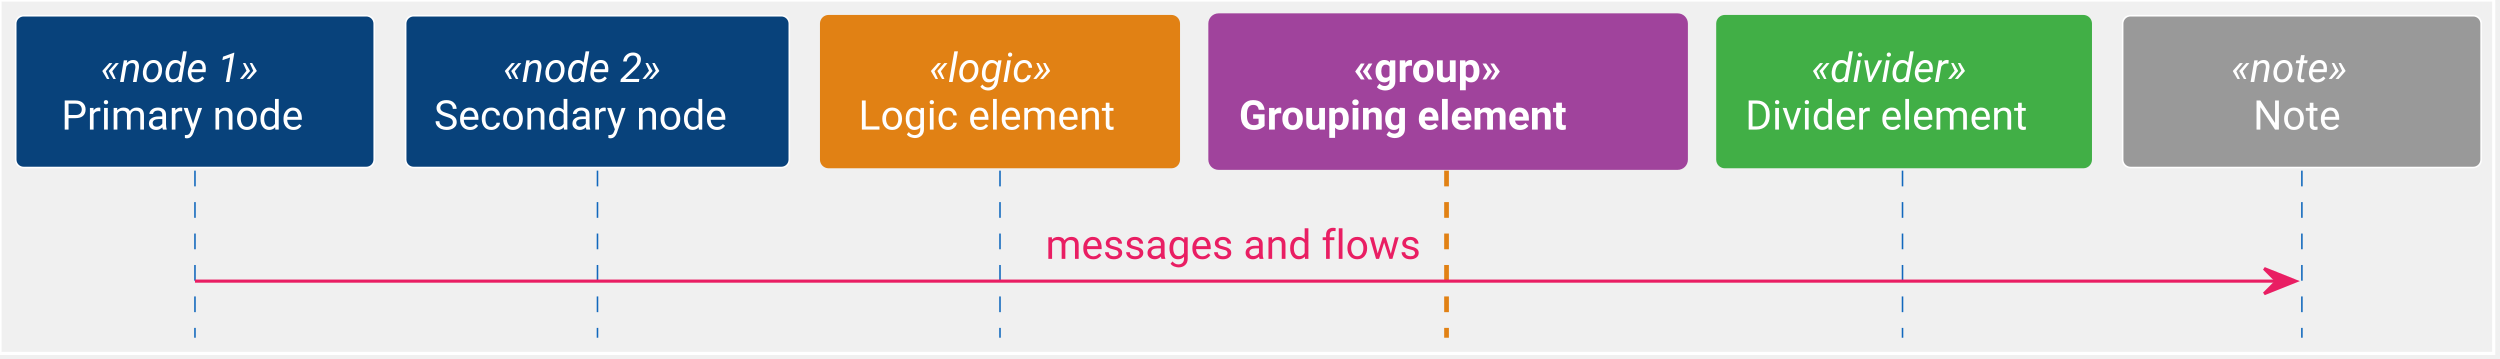
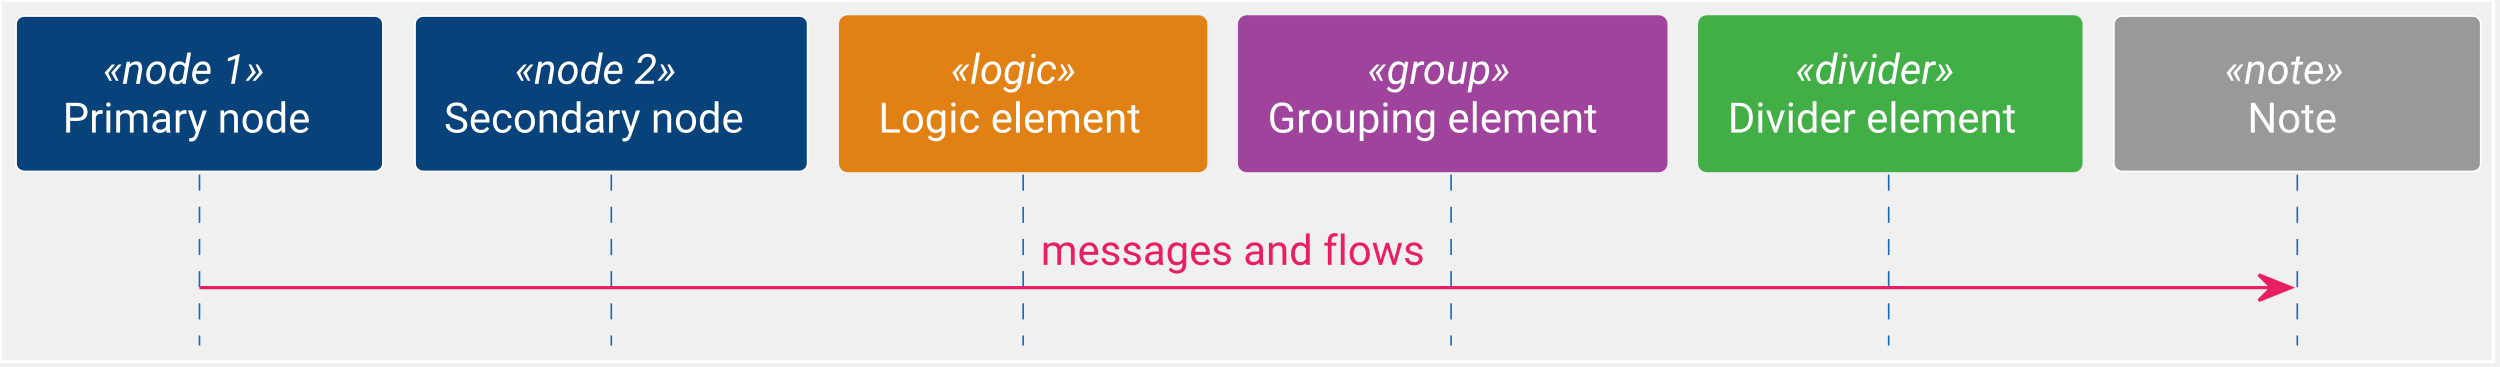
- <svg xmlns="http://www.w3.org/2000/svg" contentStyleType="text/css" height="114px" preserveAspectRatio="none" style="width:795px;height:114px;background:#FFFFFF;" version="1.1" viewBox="0 0 795 114" width="795px" zoomAndPan="magnify">
+ <svg xmlns="http://www.w3.org/2000/svg" contentStyleType="text/css" height="114px" preserveAspectRatio="none" style="width:777px;height:114px;background:#FFFFFF;" version="1.1" viewBox="0 0 777 114" width="777px" zoomAndPan="magnify">
  <defs />
  <g>
-     <rect fill="none" height="112.398" style="stroke:#FFFFFF;stroke-width:1.0;" width="793" x="0" y="0" />
+     <rect fill="none" height="112.398" style="stroke:#FFFFFF;stroke-width:1.0;" width="775" x="0" y="0" />
    <line style="stroke:#1168BD;stroke-width:0.5;stroke-dasharray:5.0,5.0;" x1="62" x2="62" y1="54.266" y2="107.398" />
    <line style="stroke:#1168BD;stroke-width:0.5;stroke-dasharray:5.0,5.0;" x1="190" x2="190" y1="54.266" y2="107.398" />
    <line style="stroke:#1168BD;stroke-width:0.5;stroke-dasharray:5.0,5.0;" x1="318" x2="318" y1="54.266" y2="107.398" />
-     <line style="stroke:#E18114;stroke-width:1.5;stroke-dasharray:5.0,5.0;" x1="460" x2="460" y1="54.266" y2="107.398" />
-     <line style="stroke:#1168BD;stroke-width:0.5;stroke-dasharray:5.0,5.0;" x1="605" x2="605" y1="54.266" y2="107.398" />
-     <line style="stroke:#1168BD;stroke-width:0.5;stroke-dasharray:5.0,5.0;" x1="732" x2="732" y1="54.266" y2="107.398" />
+     <line style="stroke:#1168BD;stroke-width:0.5;stroke-dasharray:5.0,5.0;" x1="451" x2="451" y1="54.266" y2="107.398" />
+     <line style="stroke:#1168BD;stroke-width:0.5;stroke-dasharray:5.0,5.0;" x1="587" x2="587" y1="54.266" y2="107.398" />
+     <line style="stroke:#1168BD;stroke-width:0.5;stroke-dasharray:5.0,5.0;" x1="714" x2="714" y1="54.266" y2="107.398" />
    <rect fill="#08427B" height="48.266" rx="2.5" ry="2.5" style="stroke:#FFFFFF;stroke-width:0.5;" width="114" x="5" y="5" />
    <text fill="#FFFFFF" font-family="Roboto" font-size="13" font-style="italic" lengthAdjust="spacing" textLength="60" x="32" y="26.067">«node 1»</text>
    <text fill="#FFFFFF" font-family="Roboto" font-size="13" lengthAdjust="spacing" textLength="85" x="19.5" y="41.2">Primary node</text>
    <rect fill="#08427B" height="48.266" rx="2.5" ry="2.5" style="stroke:#FFFFFF;stroke-width:0.5;" width="122" x="129" y="5" />
    <text fill="#FFFFFF" font-family="Roboto" font-size="13" font-style="italic" lengthAdjust="spacing" textLength="60" x="160" y="26.067">«node 2»</text>
    <text fill="#FFFFFF" font-family="Roboto" font-size="13" lengthAdjust="spacing" textLength="104" x="138" y="41.2">Secondary node</text>
    <rect fill="#E18114" height="48.266" rx="2.5" ry="2.5" style="stroke:#E18114;stroke-width:0.5;" width="114" x="261" y="5" />
    <text fill="#FFFFFF" font-family="Roboto" font-size="13" font-style="italic" lengthAdjust="spacing" textLength="45" x="295.5" y="26.067">«logic»</text>
    <text fill="#FFFFFF" font-family="Roboto" font-size="13" lengthAdjust="spacing" textLength="90" x="273" y="41.2">Logic element</text>
-     <rect fill="#A0439C" height="48.266" rx="2.5" ry="2.5" style="stroke:#A0439C;stroke-width:1.5;" width="151" x="385" y="5" />
-     <text fill="#FFFFFF" font-family="Roboto" font-size="13" font-weight="bold" lengthAdjust="spacing" textLength="60" x="430.5" y="26.067">«group»</text>
-     <text fill="#FFFFFF" font-family="Roboto" font-size="13" font-weight="bold" lengthAdjust="spacing" textLength="133" x="394" y="41.2">Grouping element</text>
-     <rect fill="#41AF46" height="48.266" rx="2.5" ry="2.5" style="stroke:#41AF46;stroke-width:0.5;" width="119" x="546" y="5" />
-     <text fill="#FFFFFF" font-family="Roboto" font-size="13" font-style="italic" lengthAdjust="spacing" textLength="59" x="576" y="26.067">«divider»</text>
-     <text fill="#FFFFFF" font-family="Roboto" font-size="13" lengthAdjust="spacing" textLength="101" x="555" y="41.2">Divider element</text>
-     <rect fill="#999999" height="48.266" rx="2.5" ry="2.5" style="stroke:#FFFFFF;stroke-width:0.5;" width="114" x="675" y="5" />
-     <text fill="#FFFFFF" font-family="Roboto" font-size="13" font-style="italic" lengthAdjust="spacing" textLength="45" x="709.5" y="26.067">«note»</text>
-     <text fill="#FFFFFF" font-family="Roboto" font-size="13" lengthAdjust="spacing" textLength="31" x="716.5" y="41.2">Note</text>
-     <polygon fill="#E91E63" points="720,85.398,730,89.398,720,93.398,724,89.398" style="stroke:#E91E63;stroke-width:1.0;" />
-     <line style="stroke:#E91E63;stroke-width:1.0;" x1="62" x2="726" y1="89.398" y2="89.398" />
-     <text fill="#E91E63" font-family="Roboto" font-size="13" lengthAdjust="spacing" textLength="129" x="332.5" y="82.332">messages and flows</text>
+     <rect fill="#A0439C" height="48.266" rx="2.5" ry="2.5" style="stroke:#A0439C;stroke-width:0.5;" width="133" x="385" y="5" />
+     <text fill="#FFFFFF" font-family="Roboto" font-size="13" font-style="italic" lengthAdjust="spacing" textLength="53" x="425" y="26.067">«group»</text>
+     <text fill="#FFFFFF" font-family="Roboto" font-size="13" lengthAdjust="spacing" textLength="115" x="394" y="41.2">Grouping element</text>
+     <rect fill="#41AF46" height="48.266" rx="2.5" ry="2.5" style="stroke:#41AF46;stroke-width:0.5;" width="119" x="528" y="5" />
+     <text fill="#FFFFFF" font-family="Roboto" font-size="13" font-style="italic" lengthAdjust="spacing" textLength="59" x="558" y="26.067">«divider»</text>
+     <text fill="#FFFFFF" font-family="Roboto" font-size="13" lengthAdjust="spacing" textLength="101" x="537" y="41.2">Divider element</text>
+     <rect fill="#999999" height="48.266" rx="2.5" ry="2.5" style="stroke:#FFFFFF;stroke-width:0.5;" width="114" x="657" y="5" />
+     <text fill="#FFFFFF" font-family="Roboto" font-size="13" font-style="italic" lengthAdjust="spacing" textLength="45" x="691.5" y="26.067">«note»</text>
+     <text fill="#FFFFFF" font-family="Roboto" font-size="13" lengthAdjust="spacing" textLength="31" x="698.5" y="41.2">Note</text>
+     <polygon fill="#E91E63" points="702,85.398,712,89.398,702,93.398,706,89.398" style="stroke:#E91E63;stroke-width:1.0;" />
+     <line style="stroke:#E91E63;stroke-width:1.0;" x1="62" x2="708" y1="89.398" y2="89.398" />
+     <text fill="#E91E63" font-family="Roboto" font-size="13" lengthAdjust="spacing" textLength="129" x="323.5" y="82.332">messages and flows</text>
  </g>
</svg>
